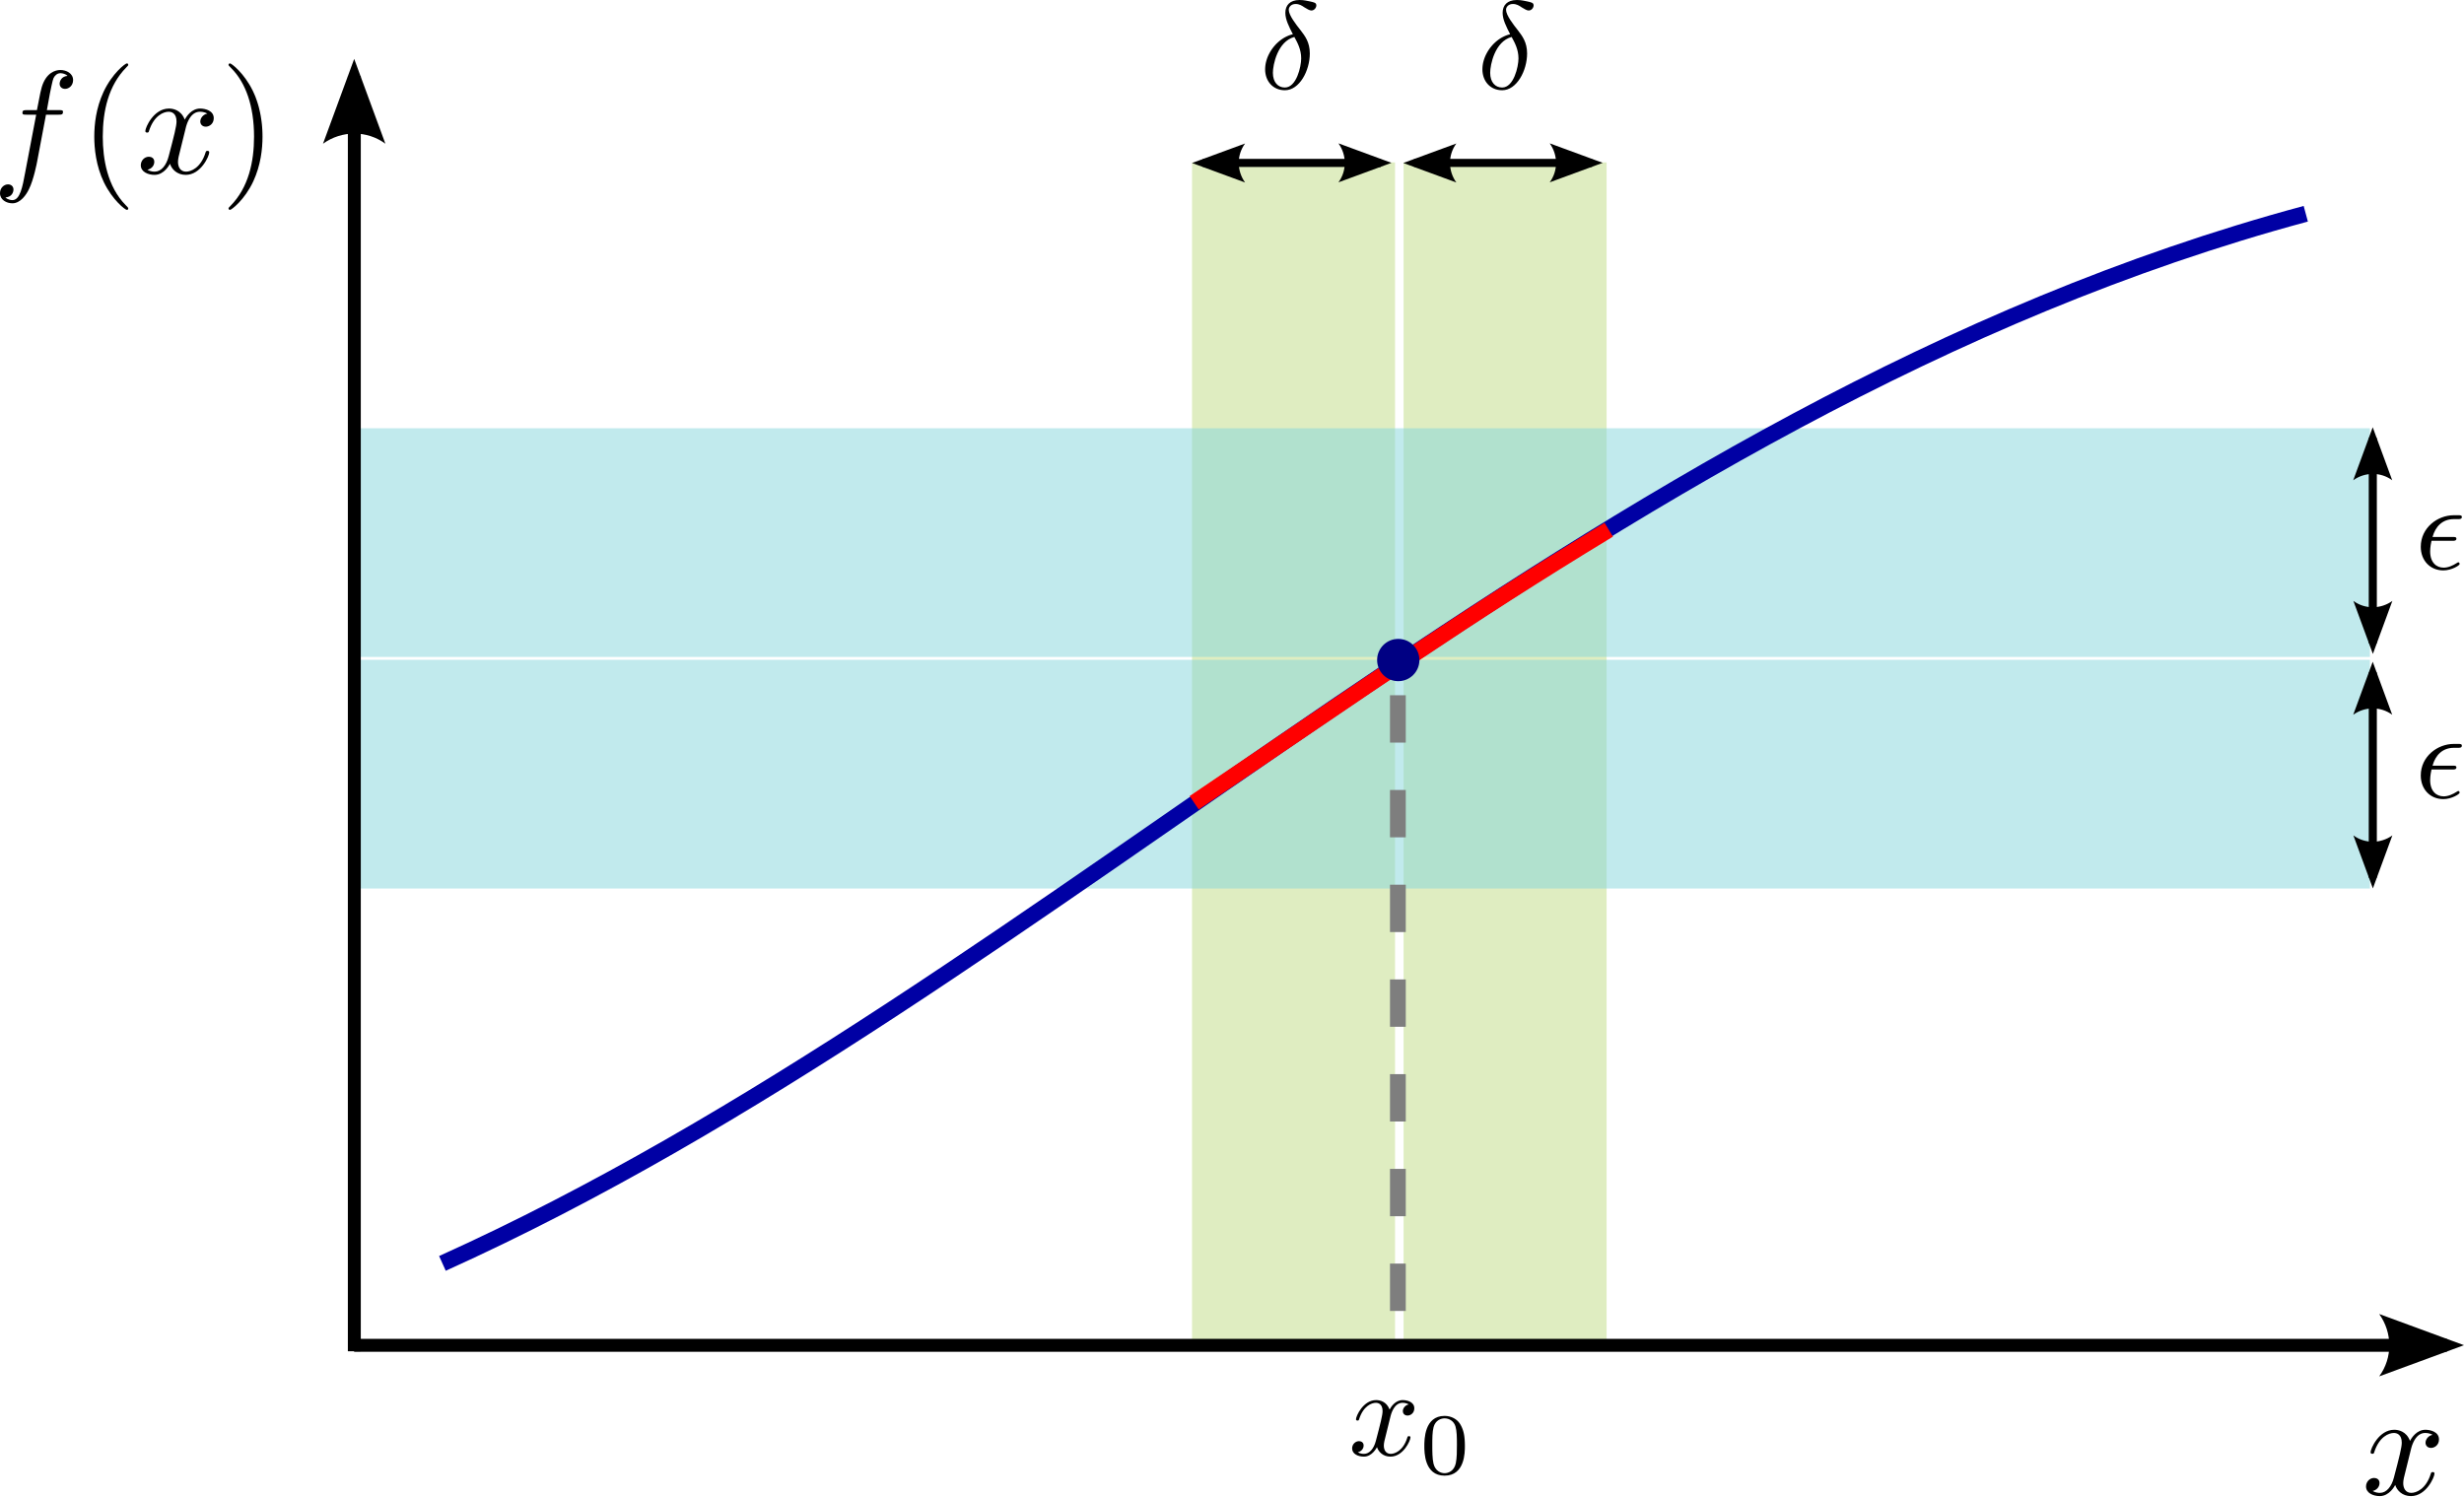
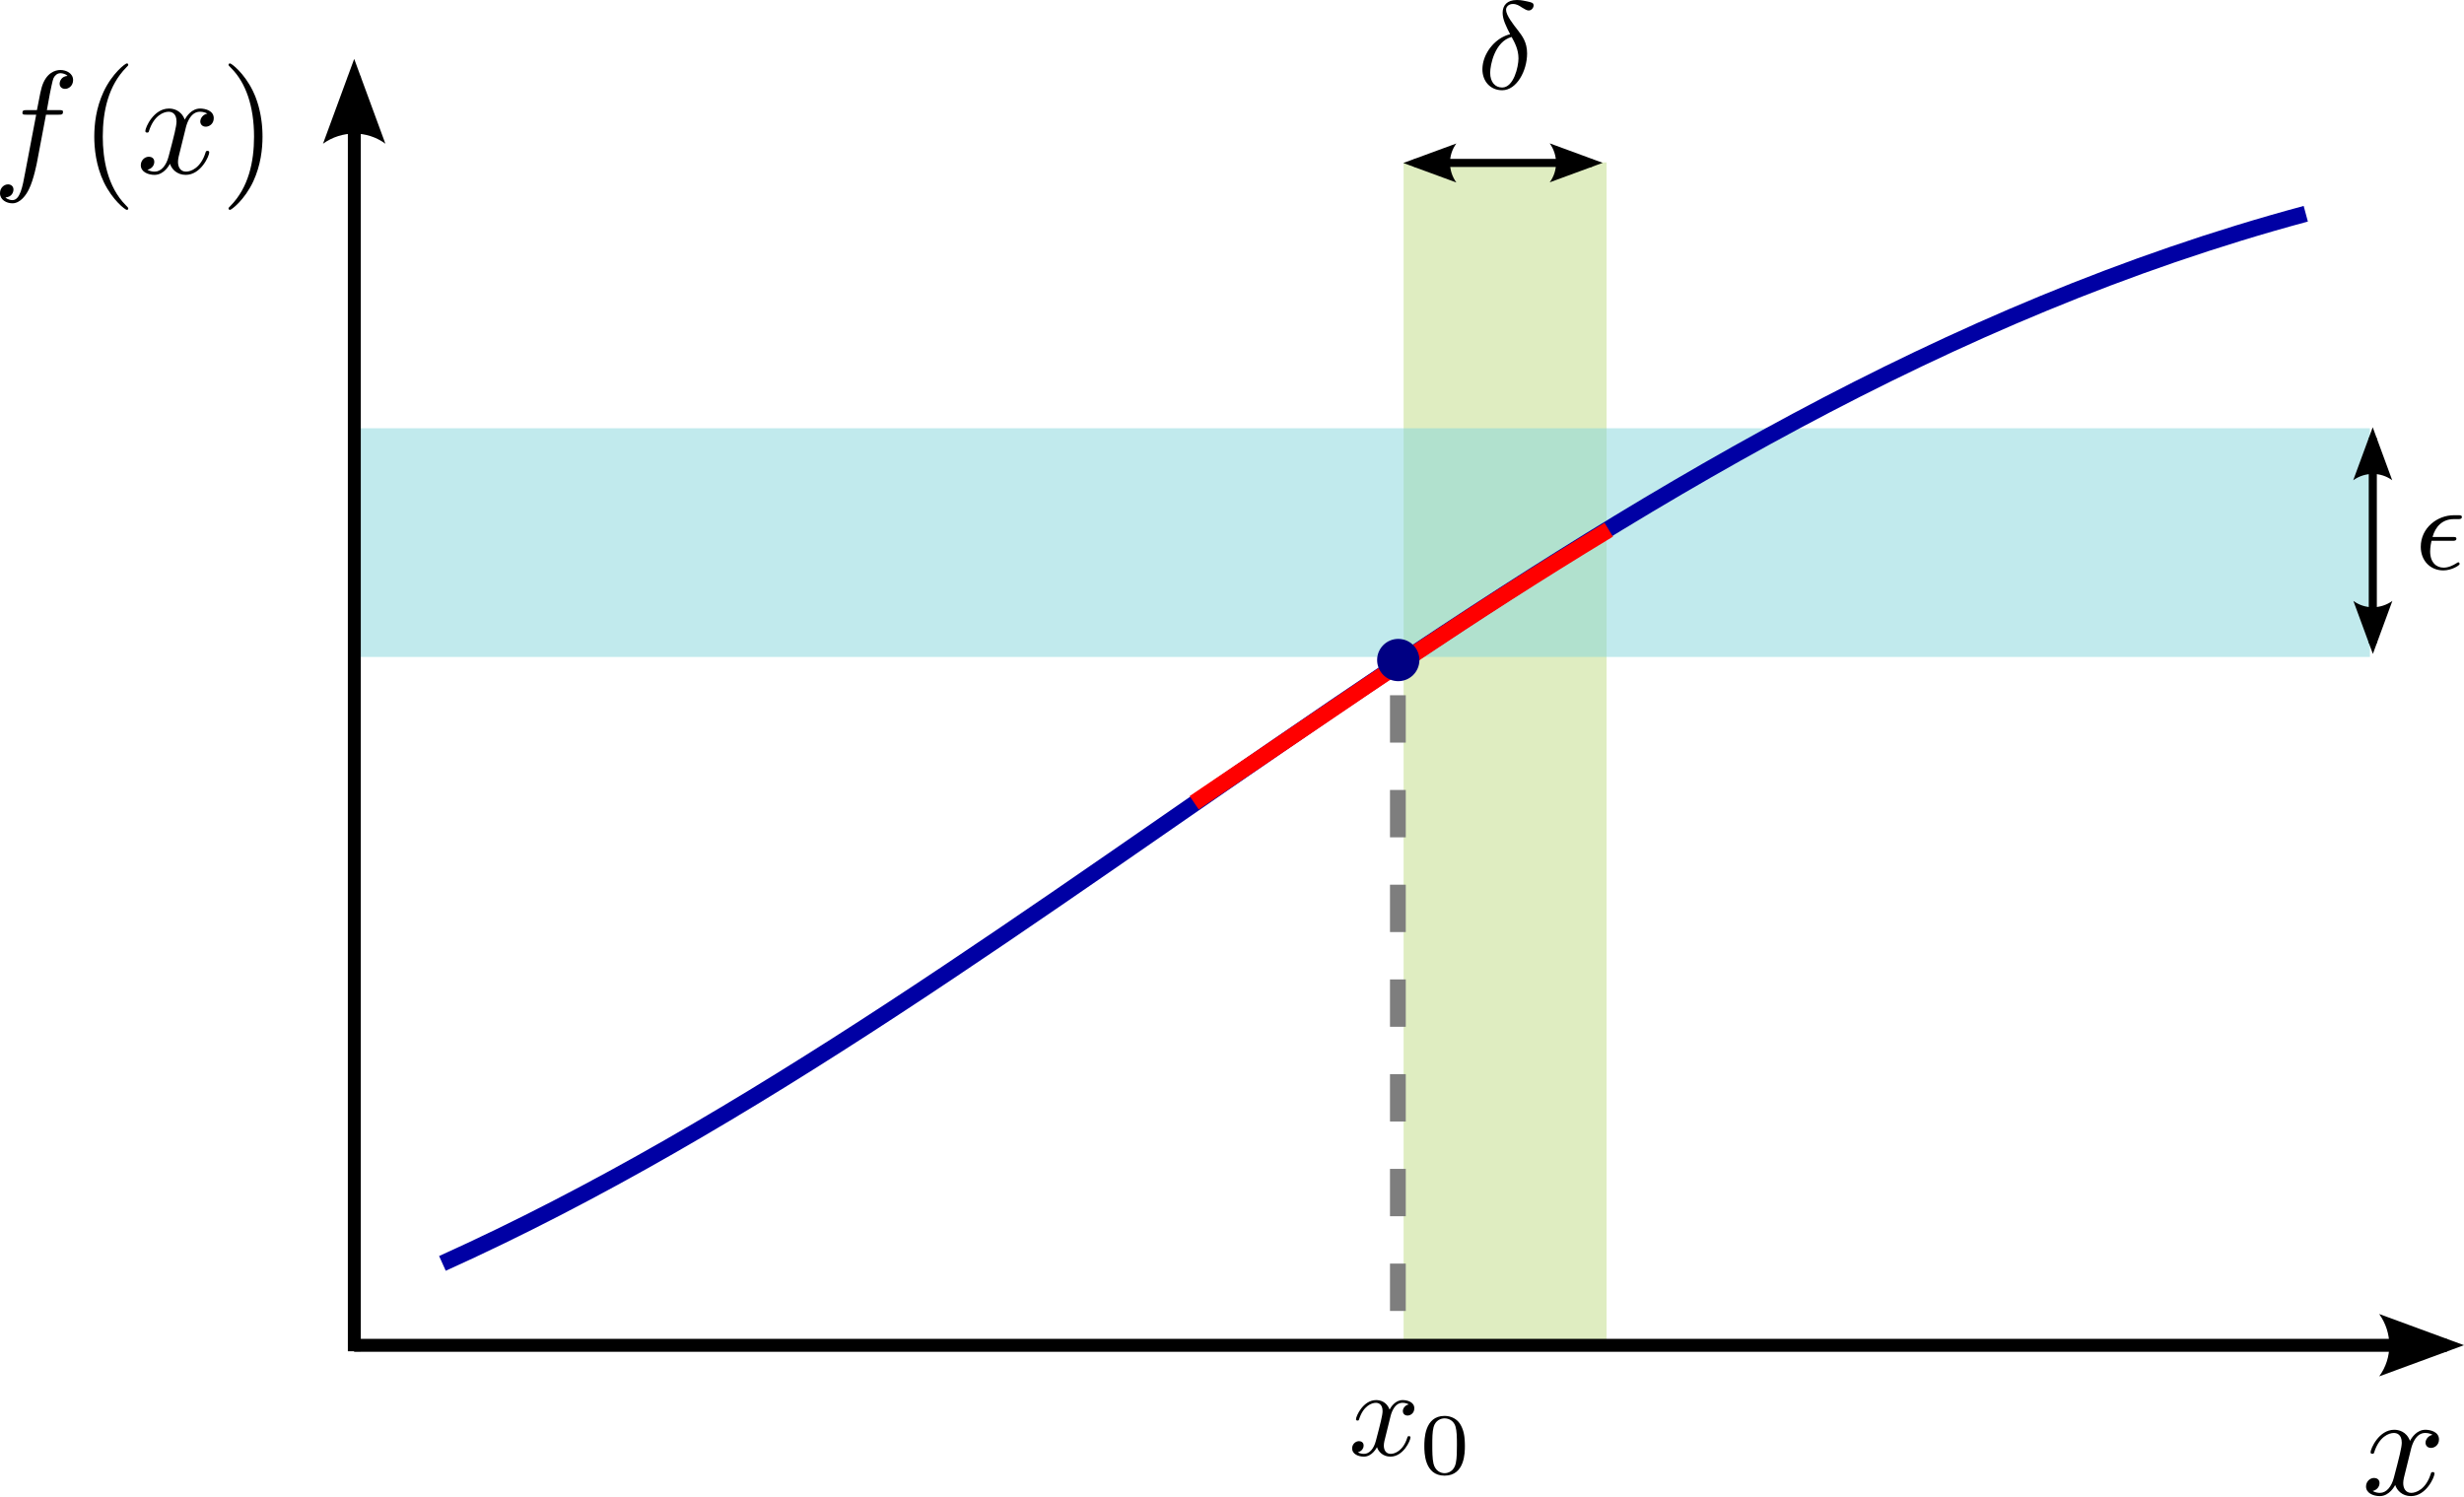
<svg xmlns="http://www.w3.org/2000/svg" width="365.651" height="222.036" id="svg2" version="1.1">
  <defs id="defs4">
    <marker orient="auto" refY="0" refX="0" id="Arrow2Mstart" style="overflow:visible">
      <path id="path4662" style="fill-rule:evenodd;stroke-width:0.625;stroke-linejoin:round" d="M 8.719,4.034 -2.207,0.016 8.719,-4.002 c -1.745,2.372 -1.735,5.617 -6e-7,8.035 z" transform="scale(0.6,0.6)" />
    </marker>
    <marker style="overflow:visible" id="Arrow2Mend" refX="0" refY="0" orient="auto">
      <path transform="scale(-0.6,-0.6)" d="M 8.719,4.034 -2.207,0.016 8.719,-4.002 c -1.745,2.372 -1.735,5.617 -6e-7,8.035 z" style="fill-rule:evenodd;stroke-width:0.625;stroke-linejoin:round" id="path3786" />
    </marker>
    <marker style="overflow:visible" id="Arrow2Mend-6" refX="0" refY="0" orient="auto">
      <path transform="scale(-0.6,-0.6)" d="M 8.719,4.034 -2.207,0.016 8.719,-4.002 c -1.745,2.372 -1.735,5.617 -6e-7,8.035 z" style="fill-rule:evenodd;stroke-width:0.625;stroke-linejoin:round" id="path3786-8" />
    </marker>
    <marker style="overflow:visible" id="marker4577" refX="0" refY="0" orient="auto">
      <path transform="scale(-0.6,-0.6)" d="M 8.719,4.034 -2.207,0.016 8.719,-4.002 c -1.745,2.372 -1.735,5.617 -6e-7,8.035 z" style="fill-rule:evenodd;stroke-width:0.625;stroke-linejoin:round" id="path4579" />
    </marker>
    <marker style="overflow:visible" id="Arrow2Mend-0" refX="0" refY="0" orient="auto">
      <path transform="scale(-0.6,-0.6)" d="M 8.719,4.034 -2.207,0.016 8.719,-4.002 c -1.745,2.372 -1.735,5.617 -6e-7,8.035 z" style="fill-rule:evenodd;stroke-width:0.625;stroke-linejoin:round" id="path3786-83" />
    </marker>
    <marker style="overflow:visible" id="marker4612" refX="0" refY="0" orient="auto">
      <path transform="scale(-0.6,-0.6)" d="M 8.719,4.034 -2.207,0.016 8.719,-4.002 c -1.745,2.372 -1.735,5.617 -6e-7,8.035 z" style="fill-rule:evenodd;stroke-width:0.625;stroke-linejoin:round" id="path4614" />
    </marker>
    <marker orient="auto" refY="0" refX="0" id="Arrow2Mstart-6" style="overflow:visible">
      <path id="path4662-9" style="fill-rule:evenodd;stroke-width:0.625;stroke-linejoin:round" d="M 8.719,4.034 -2.207,0.016 8.719,-4.002 c -1.745,2.372 -1.735,5.617 -6e-7,8.035 z" transform="scale(0.6,0.6)" />
    </marker>
    <marker style="overflow:visible" id="marker4612-1" refX="0" refY="0" orient="auto">
      <path transform="scale(-0.6,-0.6)" d="M 8.719,4.034 -2.207,0.016 8.719,-4.002 c -1.745,2.372 -1.735,5.617 -6e-7,8.035 z" style="fill-rule:evenodd;stroke-width:0.625;stroke-linejoin:round" id="path4614-2" />
    </marker>
    <marker orient="auto" refY="0" refX="0" id="Arrow2Mstart-1" style="overflow:visible">
      <path id="path4662-7" style="fill-rule:evenodd;stroke-width:0.625;stroke-linejoin:round" d="M 8.719,4.034 -2.207,0.016 8.719,-4.002 c -1.745,2.372 -1.735,5.617 -6e-7,8.035 z" transform="scale(0.6,0.6)" />
    </marker>
    <marker style="overflow:visible" id="marker4612-3" refX="0" refY="0" orient="auto">
      <path transform="scale(-0.6,-0.6)" d="M 8.719,4.034 -2.207,0.016 8.719,-4.002 c -1.745,2.372 -1.735,5.617 -6e-7,8.035 z" style="fill-rule:evenodd;stroke-width:0.625;stroke-linejoin:round" id="path4614-25" />
    </marker>
    <marker orient="auto" refY="0" refX="0" id="Arrow2Mstart-2" style="overflow:visible">
      <path id="path4662-3" style="fill-rule:evenodd;stroke-width:0.625;stroke-linejoin:round" d="M 8.719,4.034 -2.207,0.016 8.719,-4.002 c -1.745,2.372 -1.735,5.617 -6e-7,8.035 z" transform="scale(0.6,0.6)" />
    </marker>
    <marker style="overflow:visible" id="marker4612-2" refX="0" refY="0" orient="auto">
      <path transform="scale(-0.6,-0.6)" d="M 8.719,4.034 -2.207,0.016 8.719,-4.002 c -1.745,2.372 -1.735,5.617 -6e-7,8.035 z" style="fill-rule:evenodd;stroke-width:0.625;stroke-linejoin:round" id="path4614-7" />
    </marker>
  </defs>
  <g transform="translate(-32.19653,-331.7225)" id="layer1">
-     <rect y="355.824" x="209.092" height="175.221" width="30.123" id="rect5425" style="opacity:0.5;fill:#bfdb83;fill-opacity:1;stroke:none" />
    <rect y="355.824" x="240.488" height="175.221" width="30.123" id="rect5425-6" style="opacity:0.5;fill:#bfdb83;fill-opacity:1;stroke:none" />
-     <rect style="opacity:0.5;fill:#83d6db;fill-opacity:1;stroke:none" id="rect4612-4" width="298.682" height="33.941" x="85.207" y="429.645" />
    <rect style="opacity:0.5;fill:#83d6db;fill-opacity:1;stroke:none" id="rect4612" width="298.682" height="33.941" x="85.207" y="395.28" />
    <path id="path2985" d="m 84.777,532.263 0,-189.257" style="fill:none;stroke:#000000;stroke-width:1.92;stroke-linecap:butt;stroke-linejoin:miter;stroke-miterlimit:4;stroke-dasharray:none;stroke-opacity:1;marker-end:url(#Arrow2Mend)" />
    <g id="g4658" transform="matrix(1.2,0,0,1.2,260.2661,191.1147)">
      <g word-spacing="normal" letter-spacing="normal" font-size-adjust="none" font-stretch="normal" font-weight="normal" font-variant="normal" font-style="normal" stroke-miterlimit="10.433" xml:space="preserve" transform="matrix(0.3636549,0,0,-0.3636549,-63.63961,449.7199)" id="content" style="font-style:normal;font-variant:normal;font-weight:normal;font-stretch:normal;letter-spacing:normal;word-spacing:normal;text-anchor:start;fill:none;stroke:#000000;stroke-linecap:butt;stroke-linejoin:miter;stroke-miterlimit:10.433;stroke-dasharray:none;stroke-dashoffset:0;stroke-opacity:1">
        <path id="path4661" d="m 472.16,421.25 0.03,0.13 0.04,0.15 0.04,0.16 0.04,0.18 0.06,0.19 0.06,0.21 0.06,0.22 0.07,0.22 0.08,0.23 0.09,0.24 0.1,0.25 0.1,0.24 0.11,0.25 0.12,0.25 0.13,0.25 0.14,0.25 0.15,0.24 0.15,0.24 0.17,0.23 0.18,0.22 0.18,0.22 0.2,0.2 0.21,0.19 0.22,0.18 0.23,0.16 0.25,0.14 0.12,0.07 0.13,0.06 0.14,0.05 0.13,0.05 0.14,0.05 0.14,0.04 0.15,0.03 0.15,0.03 0.15,0.02 0.16,0.02 0.16,0.01 0.16,0 c 0.25,0 1.44,0 2.48,-0.64 -1.39,-0.25 -2.39,-1.5 -2.39,-2.69 0,-0.79 0.55,-1.75 1.89,-1.75 1.1,0 2.69,0.89 2.69,2.89 0,2.6 -2.94,3.28 -4.63,3.28 -2.89,0 -4.64,-2.64 -5.23,-3.78 -1.25,3.28 -3.94,3.78 -5.37,3.78 -5.19,0 -8.04,-6.42 -8.04,-7.67 0,-0.5 0.5,-0.5 0.61,-0.5 0.39,0 0.55,0.11 0.64,0.55 1.69,5.28 4.99,6.53 6.68,6.53 0.95,0 2.68,-0.44 2.68,-3.33 0,-1.54 -0.84,-4.89 -2.68,-11.86 -0.8,-3.09 -2.54,-5.18 -4.74,-5.18 -0.3,0 -1.44,0 -2.48,0.65 1.25,0.24 2.34,1.28 2.34,2.69 0,1.34 -1.09,1.73 -1.84,1.73 -1.5,0 -2.75,-1.29 -2.75,-2.89 0,-2.28 2.5,-3.28 4.68,-3.28 3.3,0 5.08,3.49 5.24,3.78 0.59,-1.84 2.39,-3.78 5.37,-3.78 5.14,0 7.99,6.42 7.99,7.67 0,0.5 -0.45,0.5 -0.61,0.5 -0.44,0 -0.55,-0.2 -0.64,-0.54 -1.64,-5.33 -5.03,-6.53 -6.63,-6.53 -1.95,0 -2.75,1.59 -2.75,3.29 0,1.1 0.3,2.19 0.86,4.38 z" style="fill:#000000;stroke-width:0" />
      </g>
    </g>
    <g transform="matrix(1.2,0,0,1.2,-91.37049,-4.968092)" id="g4763">
      <g style="font-style:normal;font-variant:normal;font-weight:normal;font-stretch:normal;letter-spacing:normal;word-spacing:normal;text-anchor:start;fill:none;stroke:#000000;stroke-linecap:butt;stroke-linejoin:miter;stroke-miterlimit:10.433;stroke-dasharray:none;stroke-dashoffset:0;stroke-opacity:1" id="g4765" transform="matrix(0.3636549,0,0,-0.3636549,-63.63961,449.7199)" xml:space="preserve" stroke-miterlimit="10.433" font-style="normal" font-variant="normal" font-weight="normal" font-stretch="normal" font-size-adjust="none" letter-spacing="normal" word-spacing="normal">
        <path style="fill:#000000;stroke-width:0" d="m 473.8,426.12 4.28,0 c 1,0 1.5,0 1.5,1 0,0.55 -0.5,0.55 -1.34,0.55 l -4.14,0 1.04,5.69 c 0.21,1.04 0.91,4.57 1.21,5.17 0.45,0.95 1.29,1.7 2.34,1.7 0.19,0 1.49,0 2.44,-0.91 -2.19,-0.18 -2.69,-1.93 -2.69,-2.68 0,-1.14 0.89,-1.74 1.85,-1.74 1.29,0 2.73,1.1 2.73,2.99 0,2.29 -2.3,3.43 -4.33,3.43 -1.7,0 -4.84,-0.89 -6.33,-5.82 -0.29,-1.05 -0.45,-1.55 -1.64,-7.83 l -3.43,0 c -0.96,0 -1.5,0 -1.5,-0.94 0,-0.61 0.45,-0.61 1.39,-0.61 l 3.29,0 -3.75,-19.67 c -0.89,-4.83 -1.73,-9.38 -4.33,-9.38 -0.2,0 -1.43,0 -2.39,0.91 2.3,0.14 2.74,1.94 2.74,2.69 0,1.14 -0.89,1.75 -1.85,1.75 -1.29,0 -2.73,-1.1 -2.73,-3 0,-2.24 2.19,-3.44 4.23,-3.44 2.74,0 4.74,2.94 5.63,4.84 1.59,3.14 2.75,9.16 2.8,9.52 z" id="path4767" />
        <path style="fill:#000000;stroke-width:0" d="m 501.77,394.25 0,0.02 -0.01,0.03 0,0.01 0,0.02 0,0.01 -0.01,0.02 0,0.01 -0.01,0.02 -0.01,0.02 -0.01,0.02 -0.01,0.02 -0.01,0.03 -0.02,0.02 -0.02,0.03 -0.02,0.03 -0.02,0.03 -0.03,0.03 -0.03,0.04 -0.02,0.02 -0.01,0.02 -0.02,0.02 -0.02,0.02 -0.02,0.02 -0.02,0.03 -0.02,0.02 -0.02,0.02 -0.02,0.03 -0.03,0.02 -0.02,0.03 -0.03,0.03 -0.02,0.03 -0.03,0.03 -0.03,0.03 -0.03,0.03 -0.03,0.03 -0.03,0.03 -0.04,0.04 -0.03,0.03 -0.03,0.04 -0.04,0.03 -0.04,0.04 -0.04,0.04 c -6.22,6.28 -7.81,15.69 -7.81,23.31 0,8.67 1.89,17.35 8.01,23.56 0.65,0.61 0.65,0.71 0.65,0.86 0,0.35 -0.19,0.49 -0.49,0.49 -0.5,0 -4.98,-3.38 -7.92,-9.7 -2.55,-5.49 -3.14,-11.02 -3.14,-15.21 0,-3.89 0.55,-9.9 3.28,-15.54 2.98,-6.13 7.28,-9.36 7.78,-9.36 0.3,0 0.49,0.14 0.49,0.5 z" id="path4769" />
        <path style="fill:#000000;stroke-width:0" d="m 521.24,421.25 0.03,0.13 0.03,0.15 0.05,0.16 0.04,0.18 0.05,0.19 0.06,0.21 0.07,0.22 0.07,0.22 0.08,0.23 0.09,0.24 0.09,0.25 0.11,0.24 0.11,0.25 0.12,0.25 0.13,0.25 0.14,0.25 0.14,0.24 0.16,0.24 0.17,0.23 0.17,0.22 0.19,0.22 0.2,0.2 0.21,0.19 0.22,0.18 0.23,0.16 0.25,0.14 0.12,0.07 0.13,0.06 0.14,0.05 0.13,0.05 0.14,0.05 0.14,0.04 0.15,0.03 0.15,0.03 0.15,0.02 0.15,0.02 0.16,0.01 0.17,0 c 0.25,0 1.43,0 2.48,-0.64 -1.39,-0.25 -2.39,-1.5 -2.39,-2.69 0,-0.79 0.55,-1.75 1.89,-1.75 1.09,0 2.69,0.89 2.69,2.89 0,2.6 -2.94,3.28 -4.63,3.28 -2.89,0 -4.64,-2.64 -5.23,-3.78 -1.25,3.28 -3.94,3.78 -5.38,3.78 -5.18,0 -8.03,-6.42 -8.03,-7.67 0,-0.5 0.5,-0.5 0.61,-0.5 0.39,0 0.55,0.11 0.64,0.55 1.69,5.28 4.99,6.53 6.67,6.53 0.96,0 2.69,-0.44 2.69,-3.33 0,-1.54 -0.84,-4.89 -2.69,-11.86 -0.79,-3.09 -2.53,-5.18 -4.73,-5.18 -0.3,0 -1.44,0 -2.48,0.65 1.25,0.24 2.34,1.28 2.34,2.69 0,1.34 -1.09,1.73 -1.84,1.73 -1.5,0 -2.75,-1.29 -2.75,-2.89 0,-2.28 2.5,-3.28 4.68,-3.28 3.3,0 5.08,3.49 5.24,3.78 0.59,-1.84 2.39,-3.78 5.37,-3.78 5.14,0 7.99,6.42 7.99,7.67 0,0.5 -0.46,0.5 -0.61,0.5 -0.44,0 -0.55,-0.2 -0.64,-0.54 -1.64,-5.33 -5.04,-6.53 -6.63,-6.53 -1.95,0 -2.75,1.59 -2.75,3.29 0,1.1 0.3,2.19 0.86,4.38 z" id="path4771" />
        <path style="fill:#000000;stroke-width:0" d="m 547.43,418.65 -0.01,0.37 0,0.39 -0.01,0.39 -0.01,0.41 -0.04,0.84 -0.06,0.88 -0.08,0.92 -0.11,0.95 -0.14,0.97 -0.16,1.01 -0.2,1.02 -0.23,1.03 -0.26,1.05 -0.31,1.06 -0.35,1.07 -0.39,1.07 -0.21,0.53 -0.23,0.53 -0.24,0.53 -0.24,0.53 c -2.99,6.12 -7.27,9.36 -7.77,9.36 -0.3,0 -0.5,-0.19 -0.5,-0.49 0,-0.15 0,-0.25 0.94,-1.15 4.89,-4.92 7.73,-12.85 7.73,-23.27 0,-8.51 -1.84,-17.28 -8.03,-23.56 -0.64,-0.59 -0.64,-0.7 -0.64,-0.84 0,-0.3 0.2,-0.5 0.5,-0.5 0.5,0 4.97,3.39 7.92,9.71 2.53,5.47 3.13,11 3.13,15.19 z" id="path4773" />
      </g>
    </g>
    <g id="g3078" transform="matrix(1.2,0,0,1.2,127.974,230.4985)">
      <g word-spacing="normal" letter-spacing="normal" font-size-adjust="none" font-stretch="normal" font-weight="normal" font-variant="normal" font-style="normal" stroke-miterlimit="10.433" xml:space="preserve" transform="matrix(0.3099554,0,0,-0.3099554,-54.24219,390.2344)" id="g3080" style="font-style:normal;font-variant:normal;font-weight:normal;font-stretch:normal;letter-spacing:normal;word-spacing:normal;text-anchor:start;fill:none;stroke:#000000;stroke-linecap:butt;stroke-linejoin:miter;stroke-miterlimit:10.433;stroke-dasharray:none;stroke-dashoffset:0;stroke-opacity:1">
        <path id="path3082" d="m 472.16,421.25 0.03,0.13 0.04,0.15 0.04,0.16 0.04,0.18 0.06,0.19 0.06,0.21 0.06,0.22 0.07,0.22 0.08,0.23 0.09,0.24 0.1,0.25 0.1,0.24 0.11,0.25 0.12,0.25 0.13,0.25 0.14,0.25 0.15,0.24 0.15,0.24 0.17,0.23 0.18,0.22 0.18,0.22 0.2,0.2 0.21,0.19 0.22,0.18 0.23,0.16 0.25,0.14 0.12,0.07 0.13,0.06 0.14,0.05 0.13,0.05 0.14,0.05 0.14,0.04 0.15,0.03 0.15,0.03 0.15,0.02 0.16,0.02 0.16,0.01 0.16,0 c 0.25,0 1.44,0 2.48,-0.64 -1.39,-0.25 -2.39,-1.5 -2.39,-2.69 0,-0.79 0.55,-1.75 1.89,-1.75 1.1,0 2.69,0.89 2.69,2.89 0,2.6 -2.94,3.28 -4.63,3.28 -2.89,0 -4.64,-2.64 -5.23,-3.78 -1.25,3.28 -3.94,3.78 -5.37,3.78 -5.19,0 -8.04,-6.42 -8.04,-7.67 0,-0.5 0.5,-0.5 0.61,-0.5 0.39,0 0.55,0.11 0.64,0.55 1.69,5.28 4.99,6.53 6.68,6.53 0.95,0 2.68,-0.44 2.68,-3.33 0,-1.54 -0.84,-4.89 -2.68,-11.86 -0.8,-3.09 -2.54,-5.18 -4.74,-5.18 -0.3,0 -1.44,0 -2.48,0.65 1.25,0.24 2.34,1.28 2.34,2.69 0,1.34 -1.09,1.73 -1.84,1.73 -1.5,0 -2.75,-1.29 -2.75,-2.89 0,-2.28 2.5,-3.28 4.68,-3.28 3.3,0 5.08,3.49 5.24,3.78 0.59,-1.84 2.39,-3.78 5.37,-3.78 5.14,0 7.99,6.42 7.99,7.67 0,0.5 -0.45,0.5 -0.61,0.5 -0.44,0 -0.55,-0.2 -0.64,-0.54 -1.64,-5.33 -5.03,-6.53 -6.63,-6.53 -1.95,0 -2.75,1.59 -2.75,3.29 0,1.1 0.3,2.19 0.86,4.38 z" style="fill:#000000;stroke-width:0" />
        <path id="path3084" d="m 501.95,409.87 -0.01,0.71 -0.02,0.68 -0.03,0.66 -0.04,0.64 -0.06,0.62 -0.07,0.6 -0.09,0.57 -0.11,0.56 -0.13,0.55 -0.15,0.53 -0.17,0.51 -0.19,0.5 -0.21,0.49 -0.24,0.48 -0.26,0.47 -0.14,0.23 -0.15,0.23 c -1.08,1.61 -3.23,3 -6.03,3 l 0,-0.98 c 1.89,0 3.7,-1.14 4.33,-3.17 0.56,-1.88 0.59,-4.39 0.59,-7.43 0,-2.57 0,-5.15 -0.45,-7.34 -0.7,-3.17 -3.06,-3.94 -4.47,-3.94 l 0,0 c -1.59,0 -3.72,0.94 -4.42,3.8 -0.48,2.05 -0.48,4.91 -0.48,7.48 0,2.55 0,5.21 0.51,7.11 0.74,2.75 2.97,3.49 4.39,3.49 l 0,0.98 c -8.08,0 -8.08,-9.51 -8.08,-12.03 0,-2.5 0,-11.81 8.08,-11.81 8.1,0 8.1,9.31 8.1,11.81 z" style="fill:#000000;stroke-width:0" />
      </g>
    </g>
    <path style="fill:none;stroke:#7e7e7e;stroke-width:2.343;stroke-linecap:butt;stroke-linejoin:miter;stroke-miterlimit:4;stroke-dasharray:7.029, 7.029;stroke-dashoffset:7.966;stroke-opacity:1" d="m 239.639,532.373 0,-101.935" id="path3115" />
    <path id="path4832" d="M 97.851,519.223 C 189.183,478.035 267.198,392.325 374.367,363.445" style="fill:none;stroke:#0000a4;stroke-width:2.4;stroke-linecap:butt;stroke-linejoin:miter;stroke-miterlimit:4;stroke-dasharray:none;stroke-opacity:1" />
    <path id="path4199" d="m 84.745,531.38 310.56,0" style="fill:none;stroke:#000000;stroke-width:1.92;stroke-linecap:butt;stroke-linejoin:miter;stroke-miterlimit:4;stroke-dasharray:none;stroke-opacity:1;marker-end:url(#Arrow2Mend)" />
    <path style="fill:none;stroke:#000000;stroke-width:1.2px;stroke-linecap:butt;stroke-linejoin:miter;stroke-opacity:1;marker-start:url(#Arrow2Mstart);marker-end:url(#marker4612)" d="m 384.313,396.72 0,30.462" id="path4632" />
-     <path style="fill:none;stroke:#000000;stroke-width:1.2px;stroke-linecap:butt;stroke-linejoin:miter;stroke-opacity:1;marker-start:url(#Arrow2Mstart);marker-end:url(#marker4612)" d="m 384.313,431.52 0,30.462" id="path4632-3" />
    <g transform="matrix(1.2,0,0,1.2,286.2245,98.97661)" id="g5352">
      <g style="font-style:normal;font-variant:normal;font-weight:normal;font-stretch:normal;letter-spacing:normal;word-spacing:normal;text-anchor:start;fill:none;stroke:#000000;stroke-linecap:butt;stroke-linejoin:miter;stroke-miterlimit:10.433;stroke-dasharray:none;stroke-dashoffset:0;stroke-opacity:1" id="g5354" transform="matrix(0.3099554,0,0,-0.3099554,-54.24219,390.2344)" xml:space="preserve" stroke-miterlimit="10.433" font-style="normal" font-variant="normal" font-weight="normal" font-stretch="normal" font-size-adjust="none" letter-spacing="normal" word-spacing="normal">
        <path style="fill:#000000;stroke-width:0" d="m 470.36,417.46 0.15,0.01 0.16,0 0.15,0 0.07,0 0.08,0.01 0.07,0 0.07,0.01 0.07,0.01 0.07,0.01 0.07,0.01 0.07,0.02 0.06,0.01 0.06,0.02 0.06,0.02 0.06,0.03 0.06,0.02 0.05,0.03 0.05,0.03 0.04,0.04 0.04,0.04 0.04,0.04 0.04,0.05 0.01,0.02 0.02,0.03 0.01,0.02 0.01,0.03 0.02,0.03 0.01,0.03 0,0.03 0.01,0.03 0.01,0.04 0.01,0.03 0,0.04 0,0.03 0.01,0.04 0,0.04 c 0,0.69 -0.61,0.69 -1.46,0.69 l -8.06,0 c 1.19,4.23 3.99,7.12 8.52,7.12 l 1.54,0 c 0.85,0 1.64,0 1.64,0.86 0,0.69 -0.65,0.69 -1.5,0.69 l -1.73,0 c -6.48,0 -13.16,-4.99 -13.16,-12.6 0,-5.48 3.74,-9.42 9.02,-9.42 3.23,0 6.48,1.99 6.48,2.55 0,0.14 -0.06,0.69 -0.5,0.69 -0.11,0 -0.2,0 -0.65,-0.3 -1.55,-1 -3.39,-1.84 -5.24,-1.84 -2.89,0 -5.37,2.09 -5.37,6.48 0,1.73 0.4,3.63 0.54,4.23 z" id="path5356" />
      </g>
    </g>
-     <g transform="matrix(1.2,0,0,1.2,286.2245,132.9177)" id="g5352-6">
-       <g style="font-style:normal;font-variant:normal;font-weight:normal;font-stretch:normal;letter-spacing:normal;word-spacing:normal;text-anchor:start;fill:none;stroke:#000000;stroke-linecap:butt;stroke-linejoin:miter;stroke-miterlimit:10.433;stroke-dasharray:none;stroke-dashoffset:0;stroke-opacity:1" id="g5354-0" transform="matrix(0.3099554,0,0,-0.3099554,-54.24219,390.2344)" xml:space="preserve" stroke-miterlimit="10.433" font-style="normal" font-variant="normal" font-weight="normal" font-stretch="normal" font-size-adjust="none" letter-spacing="normal" word-spacing="normal">
-         <path style="fill:#000000;stroke-width:0" d="m 470.36,417.46 0.15,0.01 0.16,0 0.15,0 0.07,0 0.08,0.01 0.07,0 0.07,0.01 0.07,0.01 0.07,0.01 0.07,0.01 0.07,0.02 0.06,0.01 0.06,0.02 0.06,0.02 0.06,0.03 0.06,0.02 0.05,0.03 0.05,0.03 0.04,0.04 0.04,0.04 0.04,0.04 0.04,0.05 0.01,0.02 0.02,0.03 0.01,0.02 0.01,0.03 0.02,0.03 0.01,0.03 0,0.03 0.01,0.03 0.01,0.04 0.01,0.03 0,0.04 0,0.03 0.01,0.04 0,0.04 c 0,0.69 -0.61,0.69 -1.46,0.69 l -8.06,0 c 1.19,4.23 3.99,7.12 8.52,7.12 l 1.54,0 c 0.85,0 1.64,0 1.64,0.86 0,0.69 -0.65,0.69 -1.5,0.69 l -1.73,0 c -6.48,0 -13.16,-4.99 -13.16,-12.6 0,-5.48 3.74,-9.42 9.02,-9.42 3.23,0 6.48,1.99 6.48,2.55 0,0.14 -0.06,0.69 -0.5,0.69 -0.11,0 -0.2,0 -0.65,-0.3 -1.55,-1 -3.39,-1.84 -5.24,-1.84 -2.89,0 -5.37,2.09 -5.37,6.48 0,1.73 0.4,3.63 0.54,4.23 z" id="path5356-9" />
-       </g>
-     </g>
-     <path style="fill:none;stroke:#000000;stroke-width:1.2px;stroke-linecap:butt;stroke-linejoin:miter;stroke-opacity:1;marker-start:url(#Arrow2Mstart);marker-end:url(#marker4612)" d="m 210.685,355.901 26.412,0" id="path4632-2" />
    <path style="fill:none;stroke:#000000;stroke-width:1.2px;stroke-linecap:butt;stroke-linejoin:miter;stroke-opacity:1;marker-start:url(#Arrow2Mstart);marker-end:url(#marker4612)" d="m 242.035,355.901 26.412,0" id="path4632-2-6" />
-     <g id="g5565" transform="matrix(1.2,0,0,1.2,114.8218,27.70024)">
-       <g word-spacing="normal" letter-spacing="normal" font-size-adjust="none" font-stretch="normal" font-weight="normal" font-variant="normal" font-style="normal" stroke-miterlimit="10.433" xml:space="preserve" transform="matrix(0.3099554,0,0,-0.3099554,-54.24219,390.2344)" id="g5567" style="font-style:normal;font-variant:normal;font-weight:normal;font-stretch:normal;letter-spacing:normal;word-spacing:normal;text-anchor:start;fill:none;stroke:#000000;stroke-linecap:butt;stroke-linejoin:miter;stroke-miterlimit:10.433;stroke-dasharray:none;stroke-dashoffset:0;stroke-opacity:1">
-         <path id="path5569" d="m 468.68,427.96 -0.58,-0.15 -0.58,-0.18 -0.56,-0.21 -0.55,-0.24 -0.54,-0.26 -0.53,-0.28 -0.52,-0.31 -0.5,-0.33 -0.49,-0.35 -0.48,-0.38 -0.47,-0.39 -0.44,-0.41 -0.44,-0.42 -0.41,-0.45 -0.4,-0.46 -0.38,-0.47 -0.37,-0.49 -0.34,-0.5 -0.33,-0.51 -0.3,-0.52 -0.28,-0.53 -0.27,-0.53 -0.24,-0.55 -0.22,-0.55 -0.19,-0.56 -0.17,-0.56 -0.15,-0.57 -0.12,-0.56 -0.09,-0.57 -0.07,-0.57 -0.04,-0.57 -0.02,-0.57 c 0,-4.78 3.19,-8.35 7.88,-8.35 l 0,1.09 c -2.75,0 -4.78,2.09 -4.78,5.87 0,3.14 1.84,12.5 8.56,14.3 l 0,0 c 1.25,-2.28 2.73,-4.98 2.73,-8.56 0,-3.3 -1.89,-11.61 -6.51,-11.61 l 0,-1.09 c 5.83,0 9.95,7.81 9.95,14.68 0,4.55 -1.98,7.03 -3.69,9.27 -1.78,2.25 -4.71,5.98 -4.71,8.17 0,1.11 0.98,2.3 2.73,2.3 1.5,0 2.48,-0.64 3.53,-1.35 1,-0.59 2,-1.25 2.75,-1.25 1.24,0 1.99,1.21 1.99,2 0,1.1 -0.8,1.24 -2.6,1.64 -2.58,0.55 -3.28,0.55 -4.08,0.55 -3.89,0 -5.68,-2.14 -5.68,-5.12 0,-2.71 1.45,-5.49 3,-8.54 z" style="fill:#000000;stroke-width:0" />
-       </g>
-     </g>
    <g id="g5565-3" transform="matrix(1.2,0,0,1.2,147.0659,27.70024)">
      <g word-spacing="normal" letter-spacing="normal" font-size-adjust="none" font-stretch="normal" font-weight="normal" font-variant="normal" font-style="normal" stroke-miterlimit="10.433" xml:space="preserve" transform="matrix(0.3099554,0,0,-0.3099554,-54.24219,390.2344)" id="g5567-4" style="font-style:normal;font-variant:normal;font-weight:normal;font-stretch:normal;letter-spacing:normal;word-spacing:normal;text-anchor:start;fill:none;stroke:#000000;stroke-linecap:butt;stroke-linejoin:miter;stroke-miterlimit:10.433;stroke-dasharray:none;stroke-dashoffset:0;stroke-opacity:1">
        <path id="path5569-4" d="m 468.68,427.96 -0.58,-0.15 -0.58,-0.18 -0.56,-0.21 -0.55,-0.24 -0.54,-0.26 -0.53,-0.28 -0.52,-0.31 -0.5,-0.33 -0.49,-0.35 -0.48,-0.38 -0.47,-0.39 -0.44,-0.41 -0.44,-0.42 -0.41,-0.45 -0.4,-0.46 -0.38,-0.47 -0.37,-0.49 -0.34,-0.5 -0.33,-0.51 -0.3,-0.52 -0.28,-0.53 -0.27,-0.53 -0.24,-0.55 -0.22,-0.55 -0.19,-0.56 -0.17,-0.56 -0.15,-0.57 -0.12,-0.56 -0.09,-0.57 -0.07,-0.57 -0.04,-0.57 -0.02,-0.57 c 0,-4.78 3.19,-8.35 7.88,-8.35 l 0,1.09 c -2.75,0 -4.78,2.09 -4.78,5.87 0,3.14 1.84,12.5 8.56,14.3 l 0,0 c 1.25,-2.28 2.73,-4.98 2.73,-8.56 0,-3.3 -1.89,-11.61 -6.51,-11.61 l 0,-1.09 c 5.83,0 9.95,7.81 9.95,14.68 0,4.55 -1.98,7.03 -3.69,9.27 -1.78,2.25 -4.71,5.98 -4.71,8.17 0,1.11 0.98,2.3 2.73,2.3 1.5,0 2.48,-0.64 3.53,-1.35 1,-0.59 2,-1.25 2.75,-1.25 1.24,0 1.99,1.21 1.99,2 0,1.1 -0.8,1.24 -2.6,1.64 -2.58,0.55 -3.28,0.55 -4.08,0.55 -3.89,0 -5.68,-2.14 -5.68,-5.12 0,-2.71 1.45,-5.49 3,-8.54 z" style="fill:#000000;stroke-width:0" />
      </g>
    </g>
    <path style="fill:none;stroke:#ff0000;stroke-width:2.4;stroke-linecap:butt;stroke-linejoin:miter;stroke-miterlimit:4;stroke-dasharray:none;stroke-opacity:1" d="m 209.411,450.859 c 27.047,-18.243 39.767,-27.315 61.518,-40.517" id="path5658" />
    <circle style="fill:#000083;fill-opacity:1;stroke:none" id="path3054" transform="matrix(1.392157,0,0,1.392157,-57.16428,284.1107)" cx="213.237" cy="104.562" r="2.254" />
  </g>
</svg>
